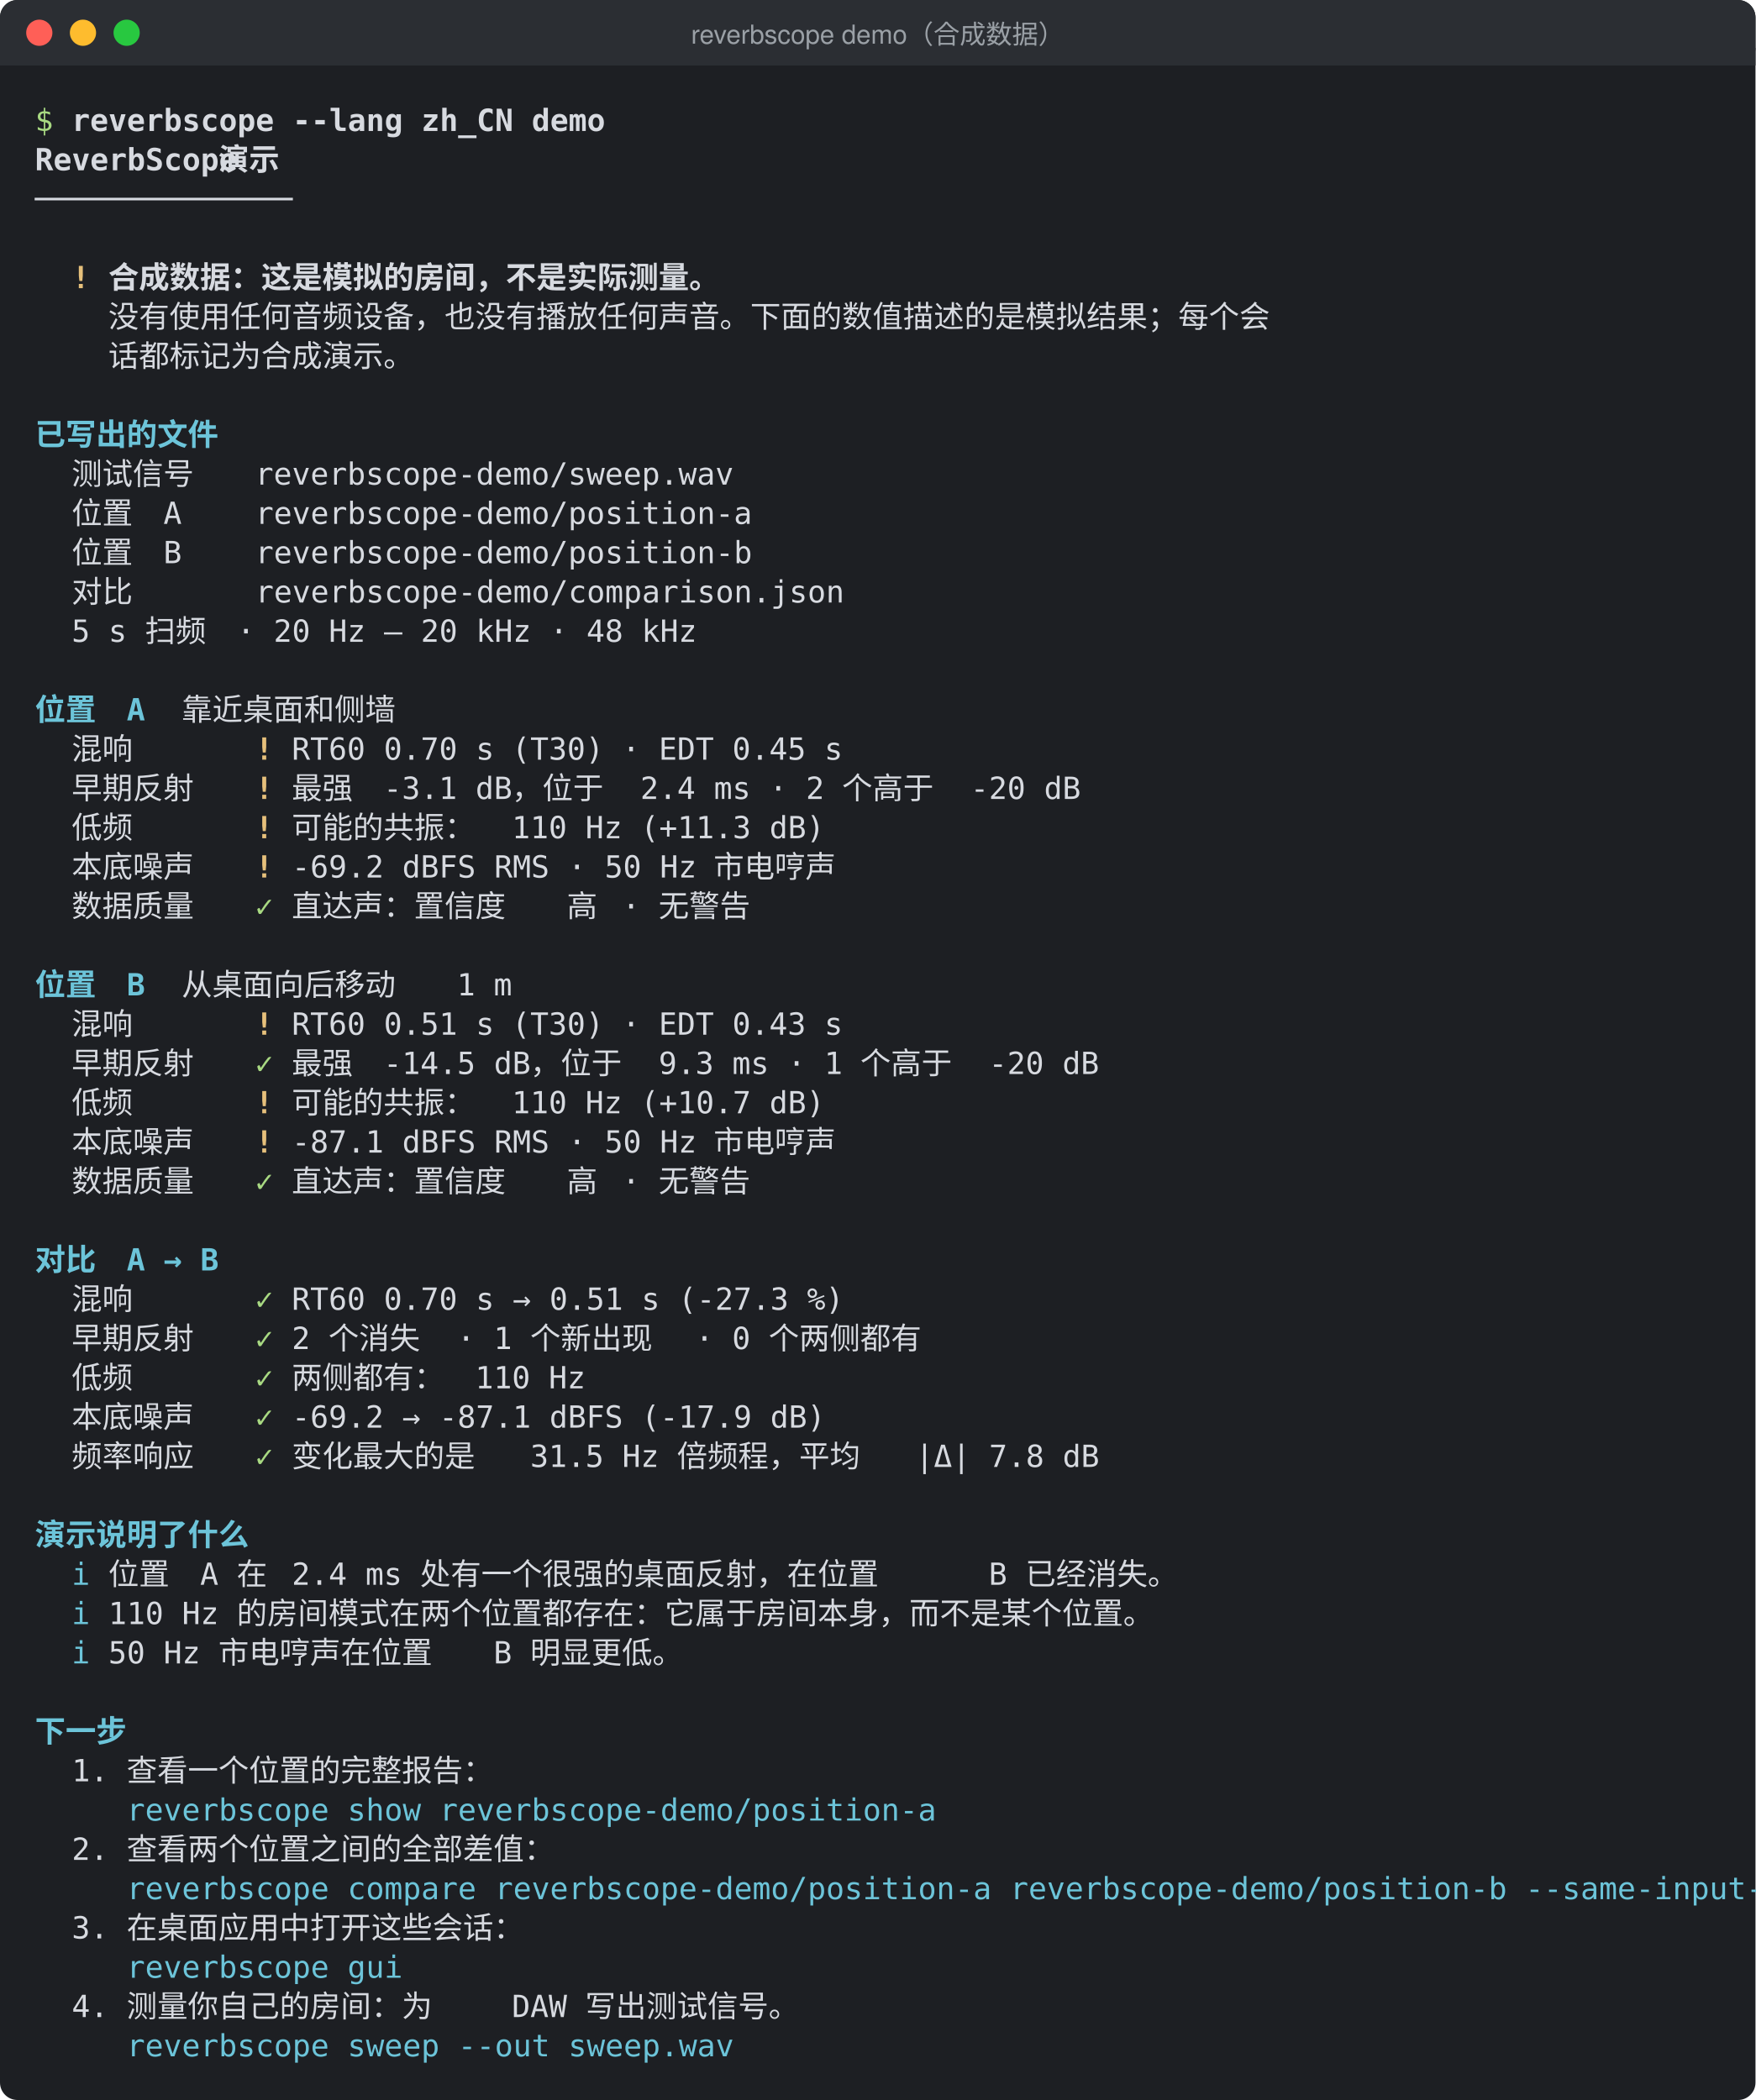
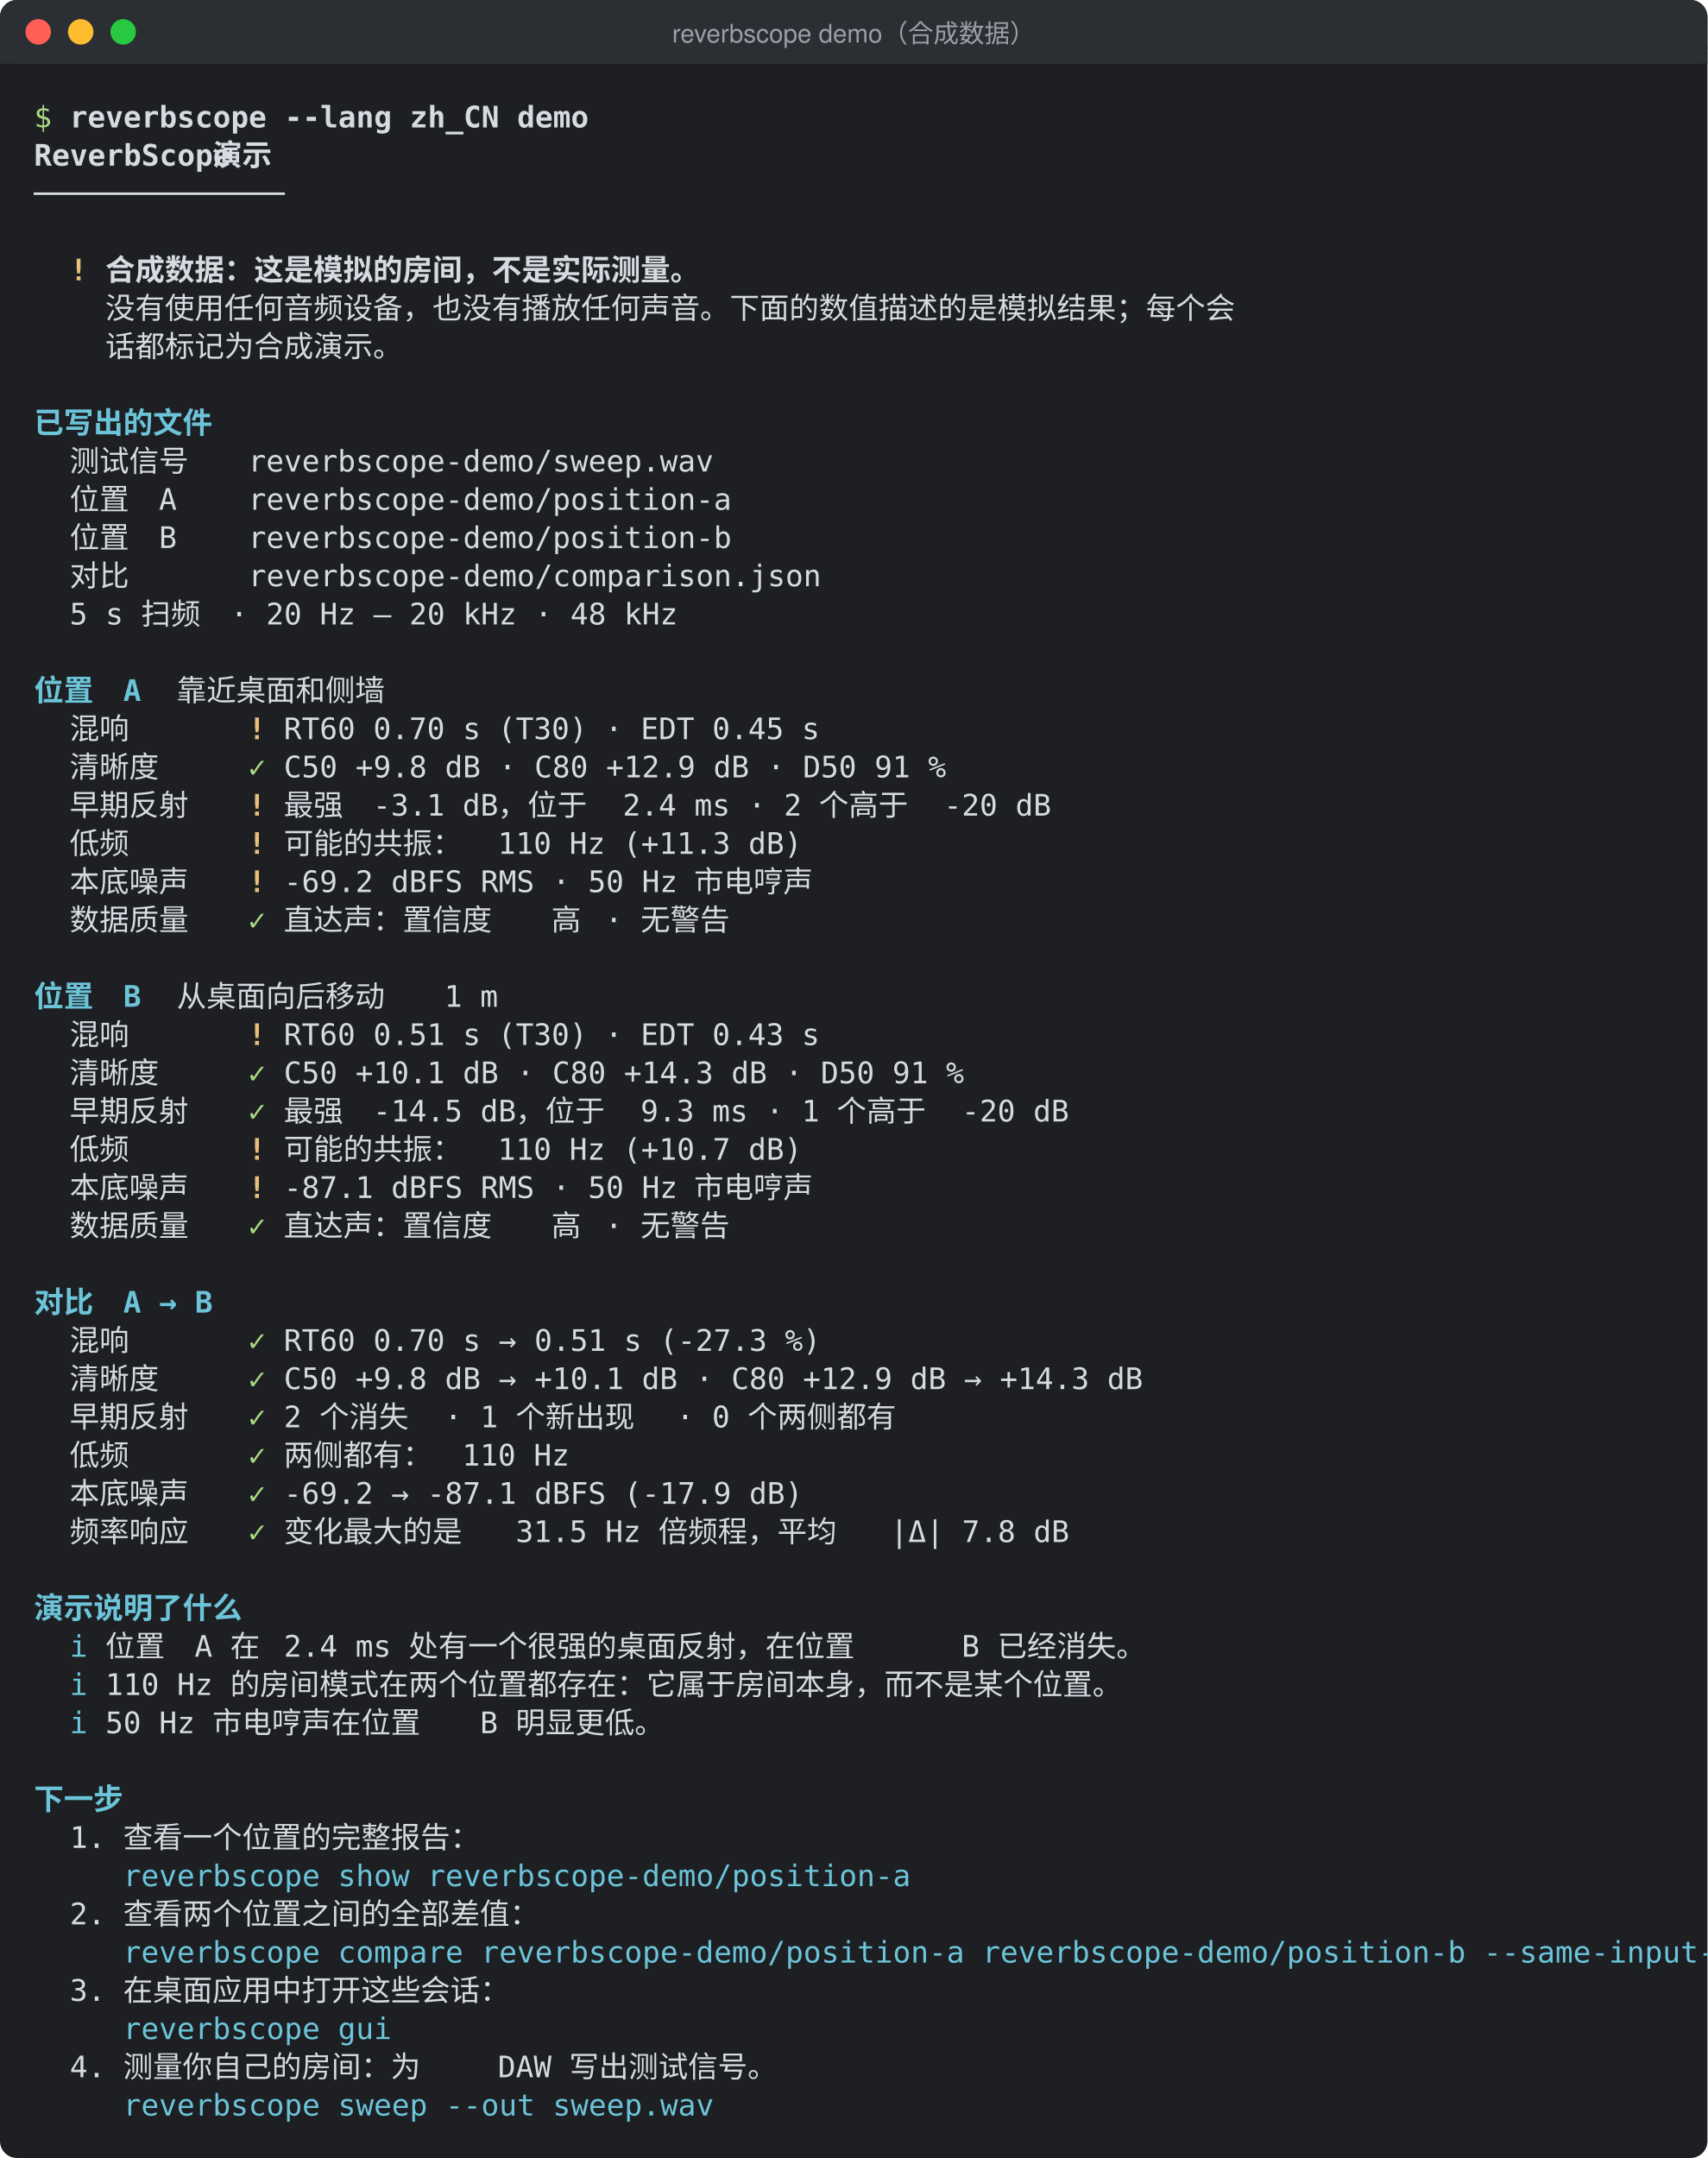
- <svg xmlns="http://www.w3.org/2000/svg" width="804" height="962" viewBox="0 0 804 962" role="img" aria-label="reverbscope demo（合成数据）">
-   <rect width="804" height="962" rx="8" fill="#1d1f23" />
+ <svg xmlns="http://www.w3.org/2000/svg" width="804" height="1016" viewBox="0 0 804 1016" role="img" aria-label="reverbscope demo（合成数据）">
+   <rect width="804" height="1016" rx="8" fill="#1d1f23" />
  <rect width="804" height="30" rx="8" fill="#2b2e33" />
  <rect y="22" width="804" height="8" fill="#2b2e33" />
  <circle cx="18" cy="15" r="6" fill="#ff5f57" />
  <circle cx="38" cy="15" r="6" fill="#febc2e" />
  <circle cx="58" cy="15" r="6" fill="#28c840" />
  <text x="402.0" y="20" text-anchor="middle" fill="#9aa0a6" font-family="Helvetica, Arial, sans-serif" font-size="12">reverbscope demo（合成数据）</text>
  <g font-family="DejaVu Sans Mono, Menlo, Consolas, Noto Sans Mono CJK SC, monospace" font-size="14" fill="#d7dae0">
    <text x="16" y="60" xml:space="preserve">
      <tspan x="16.0" fill="#a8d982">$</tspan>
      <tspan x="24.4"> </tspan>
      <tspan x="32.8" font-weight="bold">reverbscope --lang zh_CN demo</tspan>
    </text>
    <text x="16" y="78" xml:space="preserve">
      <tspan x="16.0" font-weight="bold">ReverbScope </tspan>
      <tspan x="100.0" font-weight="bold">演示</tspan>
    </text>
    <text x="16" y="96" xml:space="preserve">
      <tspan x="16.0" opacity="0.62">──────────────</tspan>
    </text>
    <text x="16" y="114" xml:space="preserve" />
    <text x="16" y="132" xml:space="preserve">
      <tspan x="16.0">  </tspan>
      <tspan x="32.8" font-weight="bold" fill="#e6c07b">!</tspan>
      <tspan x="41.2"> </tspan>
      <tspan x="49.6" font-weight="bold">合成数据：这是模拟的房间，不是实际测量。</tspan>
    </text>
    <text x="16" y="150" xml:space="preserve">
      <tspan x="16.0">    </tspan>
      <tspan x="49.6">没有使用任何音频设备，也没有播放任何声音。下面的数值描述的是模拟结果；每个会</tspan>
    </text>
    <text x="16" y="168" xml:space="preserve">
      <tspan x="16.0">    </tspan>
      <tspan x="49.6">话都标记为合成演示。</tspan>
    </text>
    <text x="16" y="186" xml:space="preserve" />
    <text x="16" y="204" xml:space="preserve">
      <tspan x="16.0" font-weight="bold" fill="#6cc4d9">已写出的文件</tspan>
    </text>
    <text x="16" y="222" xml:space="preserve">
      <tspan x="16.0">  </tspan>
      <tspan x="32.8" opacity="0.62">测试信号</tspan>
      <tspan x="100.0">  reverbscope-demo/sweep.wav</tspan>
    </text>
    <text x="16" y="240" xml:space="preserve">
      <tspan x="16.0">  </tspan>
      <tspan x="32.8" opacity="0.62">位置</tspan>
      <tspan x="66.4" opacity="0.62"> A</tspan>
      <tspan x="83.2">    reverbscope-demo/position-a</tspan>
    </text>
    <text x="16" y="258" xml:space="preserve">
      <tspan x="16.0">  </tspan>
      <tspan x="32.8" opacity="0.62">位置</tspan>
      <tspan x="66.4" opacity="0.62"> B</tspan>
      <tspan x="83.2">    reverbscope-demo/position-b</tspan>
    </text>
    <text x="16" y="276" xml:space="preserve">
      <tspan x="16.0">  </tspan>
      <tspan x="32.8" opacity="0.62">对比</tspan>
      <tspan x="66.4">      reverbscope-demo/comparison.json</tspan>
    </text>
    <text x="16" y="294" xml:space="preserve">
      <tspan x="16.0">  </tspan>
      <tspan x="32.8" opacity="0.62">5 s </tspan>
      <tspan x="66.4" opacity="0.62">扫频</tspan>
      <tspan x="100.0" opacity="0.62"> · 20 Hz – 20 kHz · 48 kHz</tspan>
    </text>
    <text x="16" y="312" xml:space="preserve" />
    <text x="16" y="330" xml:space="preserve">
      <tspan x="16.0" font-weight="bold" fill="#6cc4d9">位置</tspan>
      <tspan x="49.6" font-weight="bold" fill="#6cc4d9"> A</tspan>
      <tspan x="66.4">  </tspan>
      <tspan x="83.2" opacity="0.62">靠近桌面和侧墙</tspan>
    </text>
    <text x="16" y="348" xml:space="preserve">
      <tspan x="16.0">  </tspan>
      <tspan x="32.8" opacity="0.62">混响</tspan>
      <tspan x="66.4">      </tspan>
      <tspan x="116.8" font-weight="bold" fill="#e6c07b">!</tspan>
      <tspan x="125.2"> RT60 0.70 s</tspan>
      <tspan x="226.0" opacity="0.62"> (T30)</tspan>
      <tspan x="276.4"> · EDT 0.45 s</tspan>
    </text>
    <text x="16" y="366" xml:space="preserve">
      <tspan x="16.0">  </tspan>
+       <tspan x="32.8" opacity="0.62">清晰度</tspan>
+       <tspan x="83.2">    </tspan>
+       <tspan x="116.8" fill="#a8d982">✓</tspan>
+       <tspan x="125.2"> C50 +9.8 dB · C80 +12.9 dB · D50 91 %</tspan>
+     </text>
+     <text x="16" y="384" xml:space="preserve">
+       <tspan x="16.0">  </tspan>
      <tspan x="32.8" opacity="0.62">早期反射</tspan>
      <tspan x="100.0">  </tspan>
      <tspan x="116.8" font-weight="bold" fill="#e6c07b">!</tspan>
      <tspan x="125.2"> </tspan>
      <tspan x="133.6">最强</tspan>
      <tspan x="167.2"> -3.1 dB</tspan>
      <tspan x="234.4">，位于</tspan>
      <tspan x="284.8"> 2.4 ms · 2 </tspan>
      <tspan x="385.6">个高于</tspan>
      <tspan x="436.0"> -20 dB</tspan>
    </text>
-     <text x="16" y="384" xml:space="preserve">
+     <text x="16" y="402" xml:space="preserve">
      <tspan x="16.0">  </tspan>
      <tspan x="32.8" opacity="0.62">低频</tspan>
      <tspan x="66.4">      </tspan>
      <tspan x="116.8" font-weight="bold" fill="#e6c07b">!</tspan>
      <tspan x="125.2"> </tspan>
      <tspan x="133.6">可能的共振：</tspan>
      <tspan x="234.4">110 Hz (+11.3 dB)</tspan>
    </text>
-     <text x="16" y="402" xml:space="preserve">
+     <text x="16" y="420" xml:space="preserve">
      <tspan x="16.0">  </tspan>
      <tspan x="32.8" opacity="0.62">本底噪声</tspan>
      <tspan x="100.0">  </tspan>
      <tspan x="116.8" font-weight="bold" fill="#e6c07b">!</tspan>
      <tspan x="125.2"> -69.2 dBFS RMS · 50 Hz </tspan>
      <tspan x="326.8">市电哼声</tspan>
    </text>
-     <text x="16" y="420" xml:space="preserve">
+     <text x="16" y="438" xml:space="preserve">
      <tspan x="16.0">  </tspan>
      <tspan x="32.8" opacity="0.62">数据质量</tspan>
      <tspan x="100.0">  </tspan>
      <tspan x="116.8" fill="#a8d982">✓</tspan>
      <tspan x="125.2"> </tspan>
      <tspan x="133.6">直达声：置信度</tspan>
      <tspan x="251.2"> </tspan>
      <tspan x="259.6">高</tspan>
      <tspan x="276.4"> · </tspan>
      <tspan x="301.6">无警告</tspan>
    </text>
-     <text x="16" y="438" xml:space="preserve" />
-     <text x="16" y="456" xml:space="preserve">
+     <text x="16" y="456" xml:space="preserve" />
+     <text x="16" y="474" xml:space="preserve">
      <tspan x="16.0" font-weight="bold" fill="#6cc4d9">位置</tspan>
      <tspan x="49.6" font-weight="bold" fill="#6cc4d9"> B</tspan>
      <tspan x="66.4">  </tspan>
      <tspan x="83.2" opacity="0.62">从桌面向后移动</tspan>
      <tspan x="200.8" opacity="0.62"> 1 m</tspan>
    </text>
-     <text x="16" y="474" xml:space="preserve">
+     <text x="16" y="492" xml:space="preserve">
      <tspan x="16.0">  </tspan>
      <tspan x="32.8" opacity="0.62">混响</tspan>
      <tspan x="66.4">      </tspan>
      <tspan x="116.8" font-weight="bold" fill="#e6c07b">!</tspan>
      <tspan x="125.2"> RT60 0.51 s</tspan>
      <tspan x="226.0" opacity="0.62"> (T30)</tspan>
      <tspan x="276.4"> · EDT 0.43 s</tspan>
    </text>
-     <text x="16" y="492" xml:space="preserve">
+     <text x="16" y="510" xml:space="preserve">
+       <tspan x="16.0">  </tspan>
+       <tspan x="32.8" opacity="0.62">清晰度</tspan>
+       <tspan x="83.2">    </tspan>
+       <tspan x="116.8" fill="#a8d982">✓</tspan>
+       <tspan x="125.2"> C50 +10.1 dB · C80 +14.3 dB · D50 91 %</tspan>
+     </text>
+     <text x="16" y="528" xml:space="preserve">
      <tspan x="16.0">  </tspan>
      <tspan x="32.8" opacity="0.62">早期反射</tspan>
      <tspan x="100.0">  </tspan>
      <tspan x="116.8" fill="#a8d982">✓</tspan>
      <tspan x="125.2"> </tspan>
      <tspan x="133.6">最强</tspan>
      <tspan x="167.2"> -14.5 dB</tspan>
      <tspan x="242.8">，位于</tspan>
      <tspan x="293.2"> 9.3 ms · 1 </tspan>
      <tspan x="394.0">个高于</tspan>
      <tspan x="444.4"> -20 dB</tspan>
    </text>
-     <text x="16" y="510" xml:space="preserve">
+     <text x="16" y="546" xml:space="preserve">
      <tspan x="16.0">  </tspan>
      <tspan x="32.8" opacity="0.62">低频</tspan>
      <tspan x="66.4">      </tspan>
      <tspan x="116.8" font-weight="bold" fill="#e6c07b">!</tspan>
      <tspan x="125.2"> </tspan>
      <tspan x="133.6">可能的共振：</tspan>
      <tspan x="234.4">110 Hz (+10.7 dB)</tspan>
    </text>
-     <text x="16" y="528" xml:space="preserve">
+     <text x="16" y="564" xml:space="preserve">
      <tspan x="16.0">  </tspan>
      <tspan x="32.8" opacity="0.62">本底噪声</tspan>
      <tspan x="100.0">  </tspan>
      <tspan x="116.8" font-weight="bold" fill="#e6c07b">!</tspan>
      <tspan x="125.2"> -87.1 dBFS RMS · 50 Hz </tspan>
      <tspan x="326.8">市电哼声</tspan>
    </text>
-     <text x="16" y="546" xml:space="preserve">
+     <text x="16" y="582" xml:space="preserve">
      <tspan x="16.0">  </tspan>
      <tspan x="32.8" opacity="0.62">数据质量</tspan>
      <tspan x="100.0">  </tspan>
      <tspan x="116.8" fill="#a8d982">✓</tspan>
      <tspan x="125.2"> </tspan>
      <tspan x="133.6">直达声：置信度</tspan>
      <tspan x="251.2"> </tspan>
      <tspan x="259.6">高</tspan>
      <tspan x="276.4"> · </tspan>
      <tspan x="301.6">无警告</tspan>
    </text>
-     <text x="16" y="564" xml:space="preserve" />
-     <text x="16" y="582" xml:space="preserve">
+     <text x="16" y="600" xml:space="preserve" />
+     <text x="16" y="618" xml:space="preserve">
      <tspan x="16.0" font-weight="bold" fill="#6cc4d9">对比</tspan>
      <tspan x="49.6" font-weight="bold" fill="#6cc4d9"> A → B</tspan>
    </text>
-     <text x="16" y="600" xml:space="preserve">
+     <text x="16" y="636" xml:space="preserve">
      <tspan x="16.0">  </tspan>
      <tspan x="32.8" opacity="0.62">混响</tspan>
      <tspan x="66.4">      </tspan>
      <tspan x="116.8" fill="#a8d982">✓</tspan>
      <tspan x="125.2"> RT60 0.70 s → 0.51 s (-27.3 %)</tspan>
    </text>
-     <text x="16" y="618" xml:space="preserve">
+     <text x="16" y="654" xml:space="preserve">
+       <tspan x="16.0">  </tspan>
+       <tspan x="32.8" opacity="0.62">清晰度</tspan>
+       <tspan x="83.2">    </tspan>
+       <tspan x="116.8" fill="#a8d982">✓</tspan>
+       <tspan x="125.2"> C50 +9.8 dB → +10.1 dB · C80 +12.9 dB → +14.3 dB</tspan>
+     </text>
+     <text x="16" y="672" xml:space="preserve">
      <tspan x="16.0">  </tspan>
      <tspan x="32.8" opacity="0.62">早期反射</tspan>
      <tspan x="100.0">  </tspan>
      <tspan x="116.8" fill="#a8d982">✓</tspan>
      <tspan x="125.2"> 2 </tspan>
      <tspan x="150.4">个消失</tspan>
      <tspan x="200.8"> · 1 </tspan>
      <tspan x="242.8">个新出现</tspan>
      <tspan x="310.0"> · 0 </tspan>
      <tspan x="352.0">个两侧都有</tspan>
    </text>
-     <text x="16" y="636" xml:space="preserve">
+     <text x="16" y="690" xml:space="preserve">
      <tspan x="16.0">  </tspan>
      <tspan x="32.8" opacity="0.62">低频</tspan>
      <tspan x="66.4">      </tspan>
      <tspan x="116.8" fill="#a8d982">✓</tspan>
      <tspan x="125.2"> </tspan>
      <tspan x="133.6">两侧都有：</tspan>
      <tspan x="217.6">110 Hz</tspan>
    </text>
-     <text x="16" y="654" xml:space="preserve">
+     <text x="16" y="708" xml:space="preserve">
      <tspan x="16.0">  </tspan>
      <tspan x="32.8" opacity="0.62">本底噪声</tspan>
      <tspan x="100.0">  </tspan>
      <tspan x="116.8" fill="#a8d982">✓</tspan>
      <tspan x="125.2"> -69.2 → -87.1 dBFS (-17.9 dB)</tspan>
    </text>
-     <text x="16" y="672" xml:space="preserve">
+     <text x="16" y="726" xml:space="preserve">
      <tspan x="16.0">  </tspan>
      <tspan x="32.8" opacity="0.62">频率响应</tspan>
      <tspan x="100.0">  </tspan>
      <tspan x="116.8" fill="#a8d982">✓</tspan>
      <tspan x="125.2"> </tspan>
      <tspan x="133.6">变化最大的是</tspan>
      <tspan x="234.4"> 31.5 Hz </tspan>
      <tspan x="310.0">倍频程，平均</tspan>
      <tspan x="410.8"> |Δ| 7.8 dB</tspan>
    </text>
-     <text x="16" y="690" xml:space="preserve" />
-     <text x="16" y="708" xml:space="preserve">
+     <text x="16" y="744" xml:space="preserve" />
+     <text x="16" y="762" xml:space="preserve">
      <tspan x="16.0" font-weight="bold" fill="#6cc4d9">演示说明了什么</tspan>
    </text>
-     <text x="16" y="726" xml:space="preserve">
+     <text x="16" y="780" xml:space="preserve">
      <tspan x="16.0">  </tspan>
      <tspan x="32.8" fill="#6cc4d9">i</tspan>
      <tspan x="41.2"> </tspan>
      <tspan x="49.6">位置</tspan>
      <tspan x="83.2"> A </tspan>
      <tspan x="108.4">在</tspan>
      <tspan x="125.2"> 2.4 ms </tspan>
      <tspan x="192.4">处有一个很强的桌面反射，在位置</tspan>
      <tspan x="444.4"> B </tspan>
      <tspan x="469.6">已经消失。</tspan>
    </text>
-     <text x="16" y="744" xml:space="preserve">
+     <text x="16" y="798" xml:space="preserve">
      <tspan x="16.0">  </tspan>
      <tspan x="32.8" fill="#6cc4d9">i</tspan>
      <tspan x="41.2"> 110 Hz </tspan>
      <tspan x="108.4">的房间模式在两个位置都存在：它属于房间本身，而不是某个位置。</tspan>
    </text>
-     <text x="16" y="762" xml:space="preserve">
+     <text x="16" y="816" xml:space="preserve">
      <tspan x="16.0">  </tspan>
      <tspan x="32.8" fill="#6cc4d9">i</tspan>
      <tspan x="41.2"> 50 Hz </tspan>
      <tspan x="100.0">市电哼声在位置</tspan>
      <tspan x="217.6"> B </tspan>
      <tspan x="242.8">明显更低。</tspan>
    </text>
-     <text x="16" y="780" xml:space="preserve" />
-     <text x="16" y="798" xml:space="preserve">
+     <text x="16" y="834" xml:space="preserve" />
+     <text x="16" y="852" xml:space="preserve">
      <tspan x="16.0" font-weight="bold" fill="#6cc4d9">下一步</tspan>
    </text>
-     <text x="16" y="816" xml:space="preserve">
+     <text x="16" y="870" xml:space="preserve">
      <tspan x="16.0">  1. </tspan>
      <tspan x="58.0">查看一个位置的完整报告：</tspan>
    </text>
-     <text x="16" y="834" xml:space="preserve">
+     <text x="16" y="888" xml:space="preserve">
      <tspan x="16.0">     </tspan>
      <tspan x="58.0" fill="#6cc4d9">reverbscope show reverbscope-demo/position-a</tspan>
    </text>
-     <text x="16" y="852" xml:space="preserve">
+     <text x="16" y="906" xml:space="preserve">
      <tspan x="16.0">  2. </tspan>
      <tspan x="58.0">查看两个位置之间的全部差值：</tspan>
    </text>
-     <text x="16" y="870" xml:space="preserve">
+     <text x="16" y="924" xml:space="preserve">
      <tspan x="16.0">     </tspan>
      <tspan x="58.0" fill="#6cc4d9">reverbscope compare reverbscope-demo/position-a reverbscope-demo/position-b --same-input-gain</tspan>
    </text>
-     <text x="16" y="888" xml:space="preserve">
+     <text x="16" y="942" xml:space="preserve">
      <tspan x="16.0">  3. </tspan>
      <tspan x="58.0">在桌面应用中打开这些会话：</tspan>
    </text>
-     <text x="16" y="906" xml:space="preserve">
+     <text x="16" y="960" xml:space="preserve">
      <tspan x="16.0">     </tspan>
      <tspan x="58.0" fill="#6cc4d9">reverbscope gui</tspan>
    </text>
-     <text x="16" y="924" xml:space="preserve">
+     <text x="16" y="978" xml:space="preserve">
      <tspan x="16.0">  4. </tspan>
      <tspan x="58.0">测量你自己的房间：为</tspan>
      <tspan x="226.0"> DAW </tspan>
      <tspan x="268.0">写出测试信号。</tspan>
    </text>
-     <text x="16" y="942" xml:space="preserve">
+     <text x="16" y="996" xml:space="preserve">
      <tspan x="16.0">     </tspan>
      <tspan x="58.0" fill="#6cc4d9">reverbscope sweep --out sweep.wav</tspan>
    </text>
  </g>
</svg>
